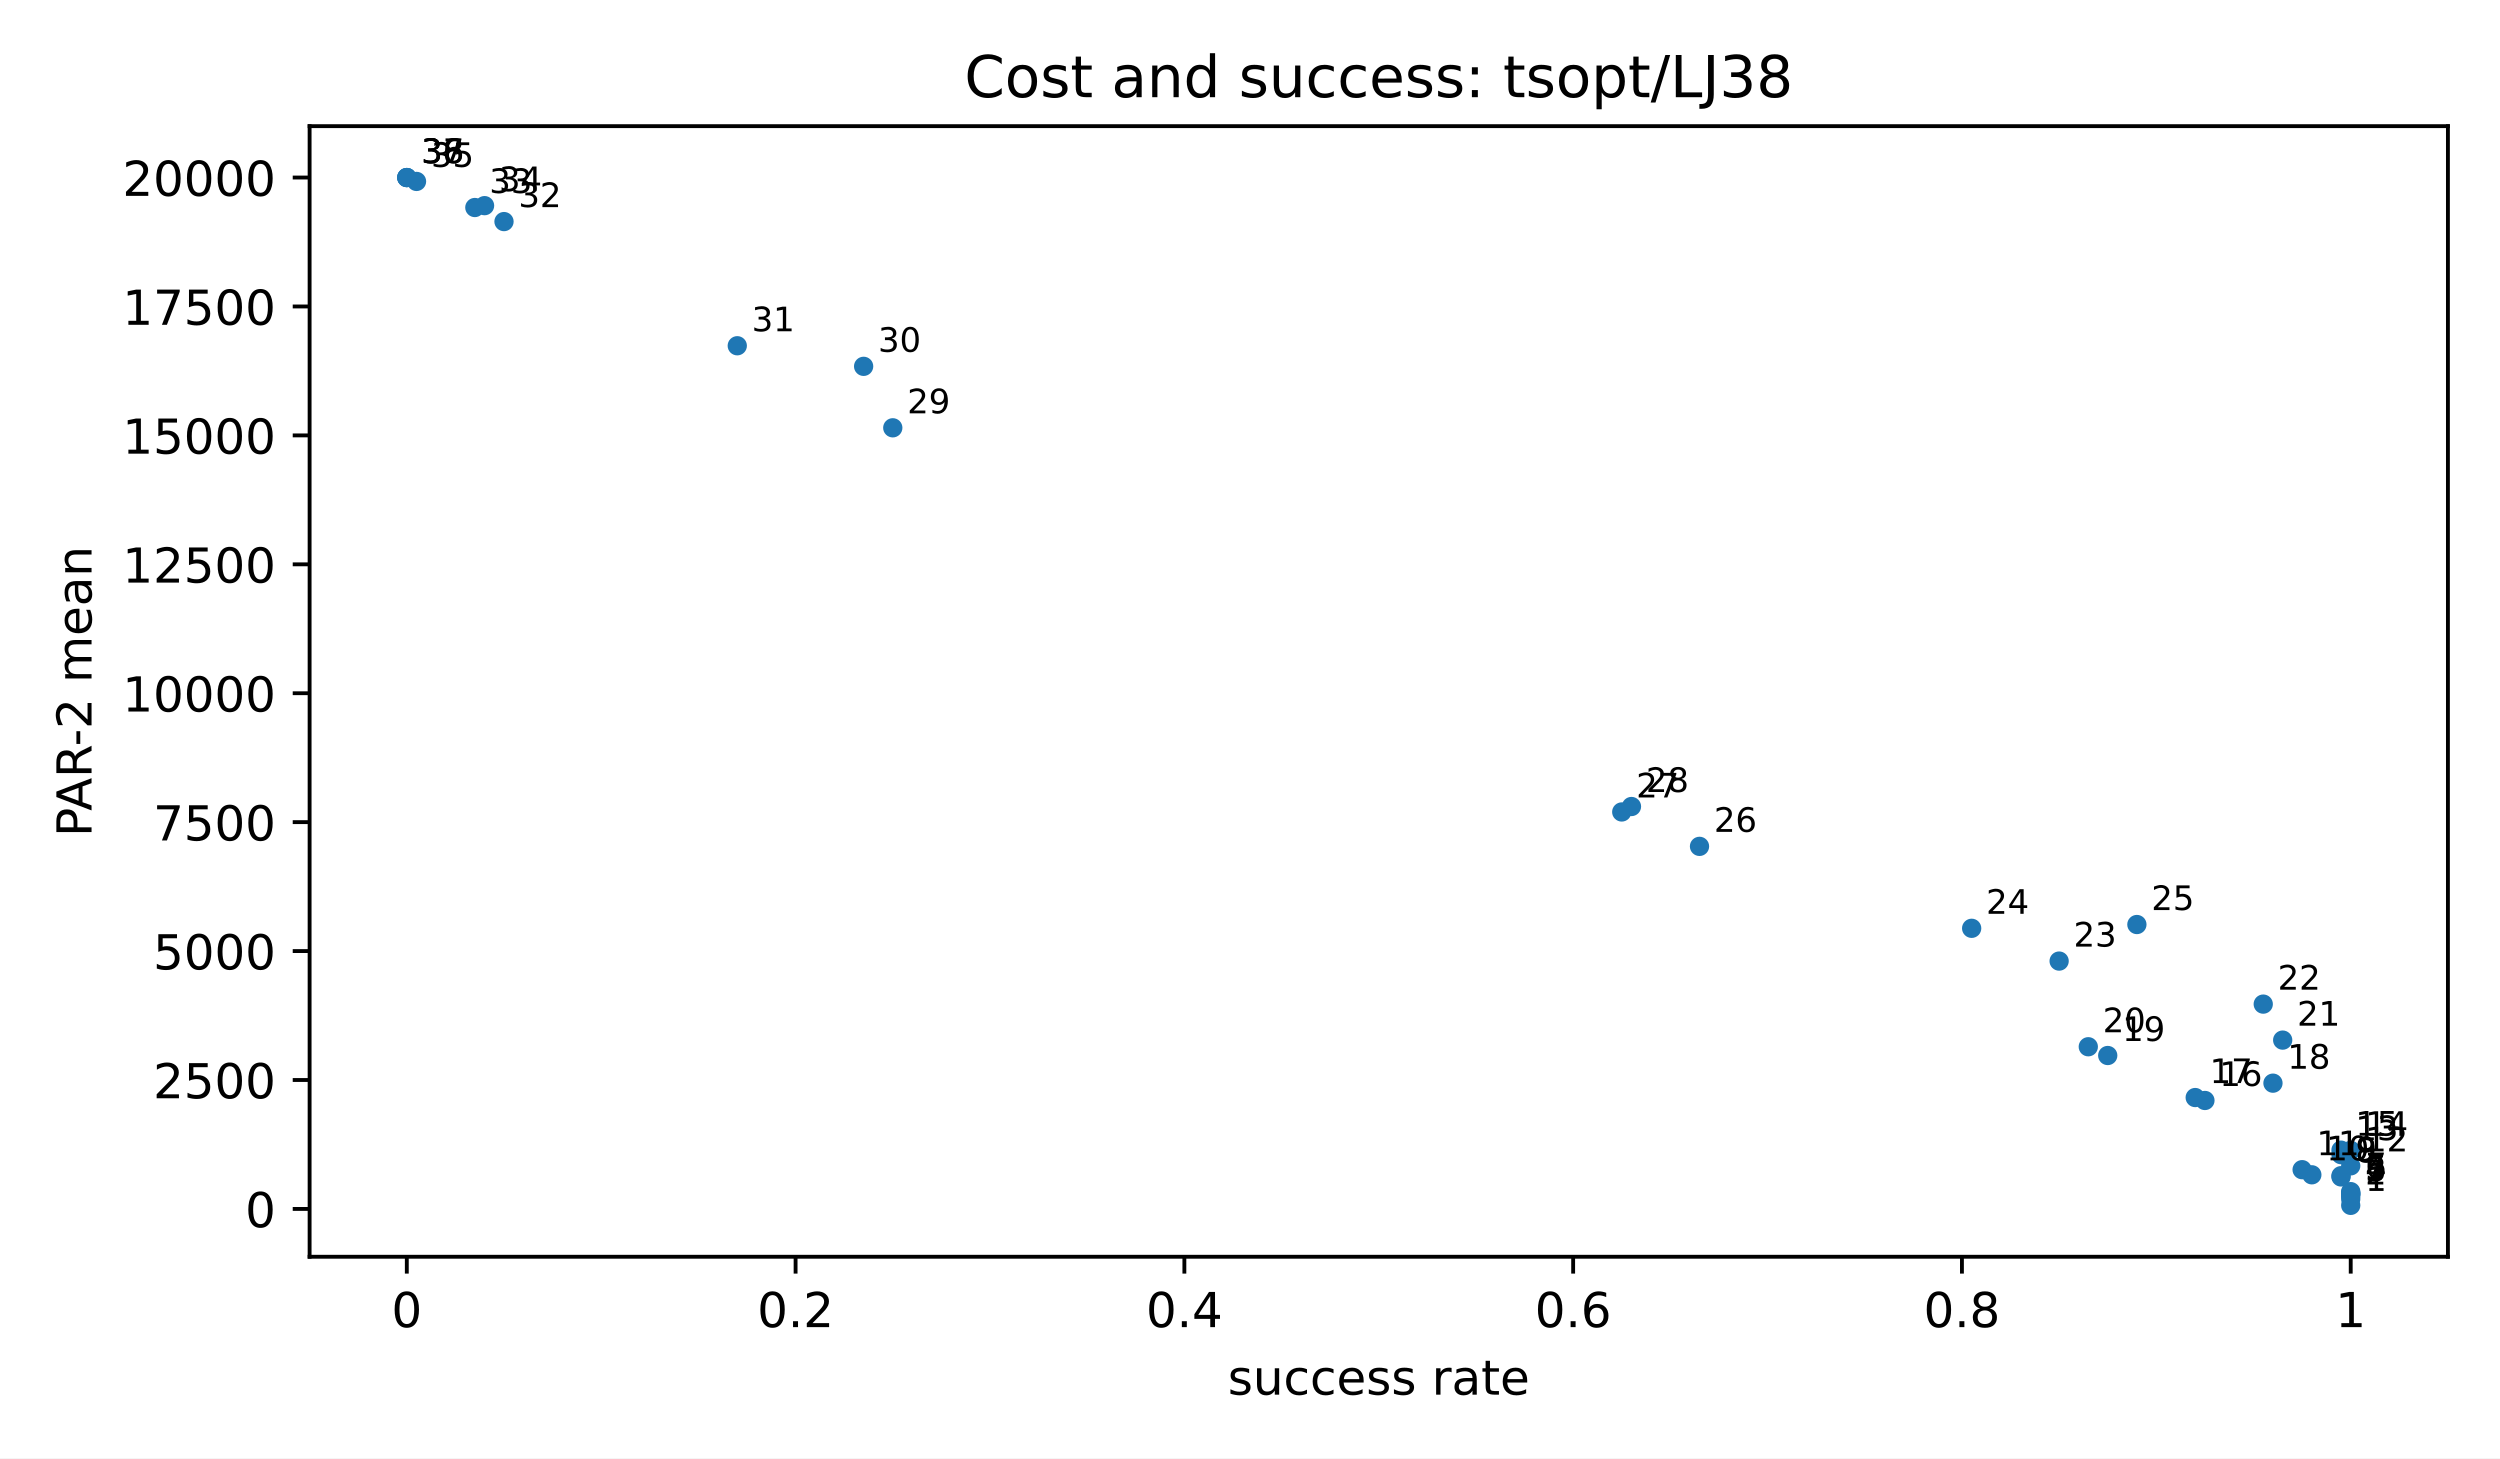
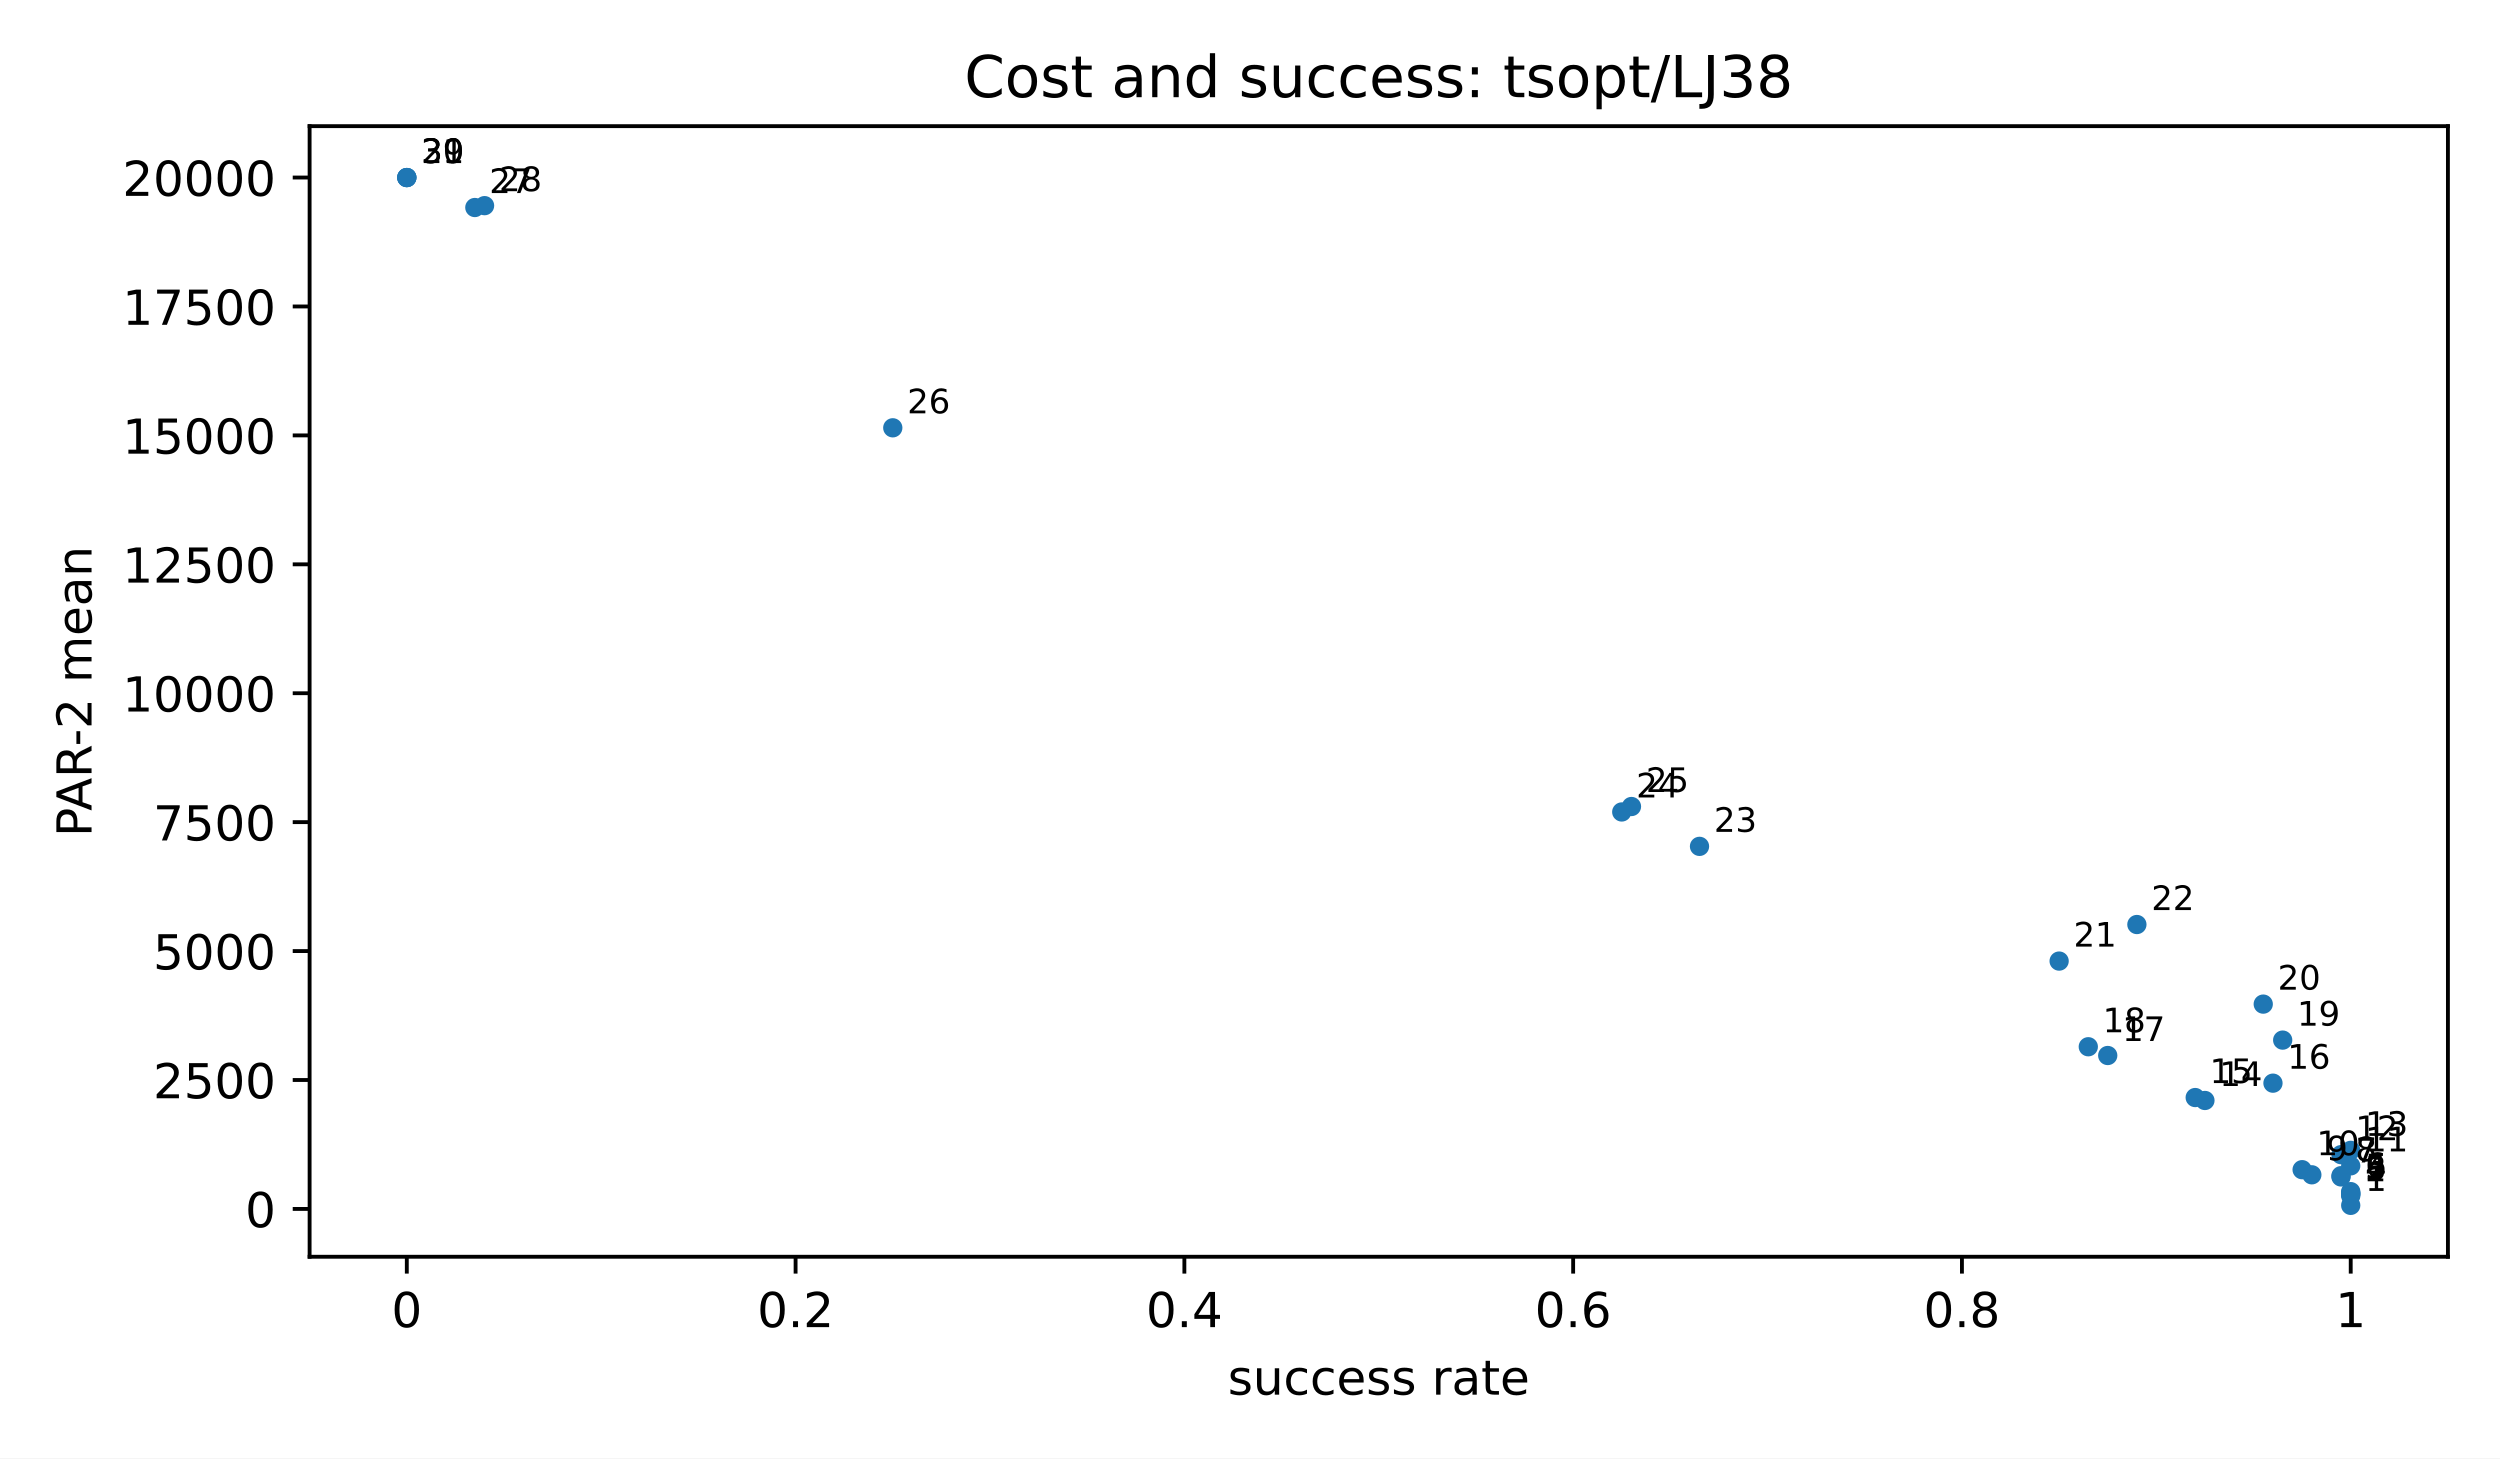
<svg xmlns="http://www.w3.org/2000/svg" xmlns:xlink="http://www.w3.org/1999/xlink" width="518.4pt" height="302.4pt" viewBox="0 0 518.4 302.4" version="1.1">
  <defs>
    <style type="text/css">*{stroke-linejoin: round; stroke-linecap: butt}</style>
  </defs>
  <g id="figure_1">
    <g id="patch_1">
      <path d="M 0 302.4  L 518.4 302.4  L 518.4 0  L 0 0  z " style="fill: #ffffff" />
    </g>
    <g id="axes_1">
      <g id="patch_2">
        <path d="M 64.2 260.6  L 507.6 260.6  L 507.6 26.16  L 64.2 26.16  z " style="fill: #ffffff" />
      </g>
      <g id="PathCollection_1">
        <defs>
          <path id="m2d8934182f" d="M 0 2  C 0.53 2 1.039 1.789 1.414 1.414  C 1.789 1.039 2 0.53 2 0  C 2 -0.53 1.789 -1.039 1.414 -1.414  C 1.039 -1.789 0.53 -2 0 -2  C -0.53 -2 -1.039 -1.789 -1.414 -1.414  C -1.789 -1.039 -2 -0.53 -2 0  C -2 0.53 -1.789 1.039 -1.414 1.414  C -1.039 1.789 -0.53 2 0 2  z " />
        </defs>
        <g clip-path="url(#p3300185fd4)">
          <use xlink:href="#m2d8934182f" x="487.445" y="249.944" style="fill: #1f77b4" />
-           <use xlink:href="#m2d8934182f" x="487.445" y="248.619" style="fill: #1f77b4" />
          <use xlink:href="#m2d8934182f" x="487.445" y="247.957" style="fill: #1f77b4" />
          <use xlink:href="#m2d8934182f" x="487.445" y="247.681" style="fill: #1f77b4" />
          <use xlink:href="#m2d8934182f" x="487.445" y="247.548" style="fill: #1f77b4" />
          <use xlink:href="#m2d8934182f" x="487.445" y="247.351" style="fill: #1f77b4" />
          <use xlink:href="#m2d8934182f" x="487.445" y="247.096" style="fill: #1f77b4" />
          <use xlink:href="#m2d8934182f" x="485.43" y="244.05" style="fill: #1f77b4" />
          <use xlink:href="#m2d8934182f" x="485.43" y="243.791" style="fill: #1f77b4" />
          <use xlink:href="#m2d8934182f" x="479.384" y="243.607" style="fill: #1f77b4" />
          <use xlink:href="#m2d8934182f" x="477.368" y="242.545" style="fill: #1f77b4" />
          <use xlink:href="#m2d8934182f" x="487.445" y="241.75" style="fill: #1f77b4" />
          <use xlink:href="#m2d8934182f" x="485.43" y="239.428" style="fill: #1f77b4" />
          <use xlink:href="#m2d8934182f" x="487.445" y="238.539" style="fill: #1f77b4" />
-           <use xlink:href="#m2d8934182f" x="485.43" y="238.495" style="fill: #1f77b4" />
          <use xlink:href="#m2d8934182f" x="457.214" y="228.194" style="fill: #1f77b4" />
          <use xlink:href="#m2d8934182f" x="455.198" y="227.587" style="fill: #1f77b4" />
          <use xlink:href="#m2d8934182f" x="471.322" y="224.606" style="fill: #1f77b4" />
          <use xlink:href="#m2d8934182f" x="437.059" y="218.87" style="fill: #1f77b4" />
          <use xlink:href="#m2d8934182f" x="433.028" y="217.054" style="fill: #1f77b4" />
          <use xlink:href="#m2d8934182f" x="473.337" y="215.676" style="fill: #1f77b4" />
          <use xlink:href="#m2d8934182f" x="469.306" y="208.213" style="fill: #1f77b4" />
          <use xlink:href="#m2d8934182f" x="426.982" y="199.29" style="fill: #1f77b4" />
-           <use xlink:href="#m2d8934182f" x="408.843" y="192.494" style="fill: #1f77b4" />
          <use xlink:href="#m2d8934182f" x="443.105" y="191.709" style="fill: #1f77b4" />
          <use xlink:href="#m2d8934182f" x="352.41" y="175.502" style="fill: #1f77b4" />
          <use xlink:href="#m2d8934182f" x="336.286" y="168.369" style="fill: #1f77b4" />
          <use xlink:href="#m2d8934182f" x="338.302" y="167.238" style="fill: #1f77b4" />
          <use xlink:href="#m2d8934182f" x="185.127" y="88.71" style="fill: #1f77b4" />
-           <use xlink:href="#m2d8934182f" x="179.081" y="75.964" style="fill: #1f77b4" />
-           <use xlink:href="#m2d8934182f" x="152.88" y="71.696" style="fill: #1f77b4" />
-           <use xlink:href="#m2d8934182f" x="104.509" y="45.947" style="fill: #1f77b4" />
          <use xlink:href="#m2d8934182f" x="98.463" y="43.031" style="fill: #1f77b4" />
          <use xlink:href="#m2d8934182f" x="100.478" y="42.644" style="fill: #1f77b4" />
-           <use xlink:href="#m2d8934182f" x="86.37" y="37.621" style="fill: #1f77b4" />
          <use xlink:href="#m2d8934182f" x="84.355" y="36.816" style="fill: #1f77b4" />
          <use xlink:href="#m2d8934182f" x="84.355" y="36.816" style="fill: #1f77b4" />
          <use xlink:href="#m2d8934182f" x="84.355" y="36.816" style="fill: #1f77b4" />
        </g>
      </g>
      <g id="matplotlib.axis_1">
        <g id="xtick_1">
          <g id="line2d_1">
            <defs>
              <path id="m8ea4d47d77" d="M 0 0  L 0 3.5  " style="stroke: #000000; stroke-width: 0.8" />
            </defs>
            <g>
              <use xlink:href="#m8ea4d47d77" x="84.355" y="260.6" style="stroke: #000000; stroke-width: 0.8" />
            </g>
          </g>
          <g id="text_1">
            <text style="font-size: 10px; font-family: 'DejaVu Sans', 'Bitstream Vera Sans', 'Computer Modern Sans Serif', 'Lucida Grande', 'Verdana', 'Geneva', 'Lucid', 'Arial', 'Helvetica', 'Avant Garde', sans-serif; text-anchor: middle" x="84.355" y="275.198" transform="rotate(-0 84.35455 275.1977)">0</text>
          </g>
        </g>
        <g id="xtick_2">
          <g id="line2d_2">
            <g>
              <use xlink:href="#m8ea4d47d77" x="164.973" y="260.6" style="stroke: #000000; stroke-width: 0.8" />
            </g>
          </g>
          <g id="text_2">
            <text style="font-size: 10px; font-family: 'DejaVu Sans', 'Bitstream Vera Sans', 'Computer Modern Sans Serif', 'Lucida Grande', 'Verdana', 'Geneva', 'Lucid', 'Arial', 'Helvetica', 'Avant Garde', sans-serif; text-anchor: middle" x="164.973" y="275.198" transform="rotate(-0 164.9727 275.1977)">0.2</text>
          </g>
        </g>
        <g id="xtick_3">
          <g id="line2d_3">
            <g>
              <use xlink:href="#m8ea4d47d77" x="245.591" y="260.6" style="stroke: #000000; stroke-width: 0.8" />
            </g>
          </g>
          <g id="text_3">
            <text style="font-size: 10px; font-family: 'DejaVu Sans', 'Bitstream Vera Sans', 'Computer Modern Sans Serif', 'Lucida Grande', 'Verdana', 'Geneva', 'Lucid', 'Arial', 'Helvetica', 'Avant Garde', sans-serif; text-anchor: middle" x="245.591" y="275.198" transform="rotate(-0 245.5909 275.1977)">0.4</text>
          </g>
        </g>
        <g id="xtick_4">
          <g id="line2d_4">
            <g>
              <use xlink:href="#m8ea4d47d77" x="326.209" y="260.6" style="stroke: #000000; stroke-width: 0.8" />
            </g>
          </g>
          <g id="text_4">
            <text style="font-size: 10px; font-family: 'DejaVu Sans', 'Bitstream Vera Sans', 'Computer Modern Sans Serif', 'Lucida Grande', 'Verdana', 'Geneva', 'Lucid', 'Arial', 'Helvetica', 'Avant Garde', sans-serif; text-anchor: middle" x="326.209" y="275.198" transform="rotate(-0 326.2091 275.1977)">0.6</text>
          </g>
        </g>
        <g id="xtick_5">
          <g id="line2d_5">
            <g>
              <use xlink:href="#m8ea4d47d77" x="406.827" y="260.6" style="stroke: #000000; stroke-width: 0.8" />
            </g>
          </g>
          <g id="text_5">
            <text style="font-size: 10px; font-family: 'DejaVu Sans', 'Bitstream Vera Sans', 'Computer Modern Sans Serif', 'Lucida Grande', 'Verdana', 'Geneva', 'Lucid', 'Arial', 'Helvetica', 'Avant Garde', sans-serif; text-anchor: middle" x="406.827" y="275.198" transform="rotate(-0 406.8273 275.1977)">0.8</text>
          </g>
        </g>
        <g id="xtick_6">
          <g id="line2d_6">
            <g>
              <use xlink:href="#m8ea4d47d77" x="487.445" y="260.6" style="stroke: #000000; stroke-width: 0.8" />
            </g>
          </g>
          <g id="text_6">
            <text style="font-size: 10px; font-family: 'DejaVu Sans', 'Bitstream Vera Sans', 'Computer Modern Sans Serif', 'Lucida Grande', 'Verdana', 'Geneva', 'Lucid', 'Arial', 'Helvetica', 'Avant Garde', sans-serif; text-anchor: middle" x="487.445" y="275.198" transform="rotate(-0 487.4455 275.1977)">1</text>
          </g>
        </g>
        <g id="text_7">
          <text style="font-size: 10px; font-family: 'DejaVu Sans', 'Bitstream Vera Sans', 'Computer Modern Sans Serif', 'Lucida Grande', 'Verdana', 'Geneva', 'Lucid', 'Arial', 'Helvetica', 'Avant Garde', sans-serif; text-anchor: middle" x="285.9" y="289.198" transform="rotate(-0 285.9 289.1977)">success rate</text>
        </g>
      </g>
      <g id="matplotlib.axis_2">
        <g id="ytick_1">
          <g id="line2d_7">
            <defs>
              <path id="md659df78fa" d="M 0 0  L -3.5 0  " style="stroke: #000000; stroke-width: 0.8" />
            </defs>
            <g>
              <use xlink:href="#md659df78fa" x="64.2" y="250.679" style="stroke: #000000; stroke-width: 0.8" />
            </g>
          </g>
          <g id="text_8">
            <text style="font-size: 10px; font-family: 'DejaVu Sans', 'Bitstream Vera Sans', 'Computer Modern Sans Serif', 'Lucida Grande', 'Verdana', 'Geneva', 'Lucid', 'Arial', 'Helvetica', 'Avant Garde', sans-serif; text-anchor: end" x="57.2" y="254.478" transform="rotate(-0 57.2 254.4775)">0</text>
          </g>
        </g>
        <g id="ytick_2">
          <g id="line2d_8">
            <g>
              <use xlink:href="#md659df78fa" x="64.2" y="223.946" style="stroke: #000000; stroke-width: 0.8" />
            </g>
          </g>
          <g id="text_9">
            <text style="font-size: 10px; font-family: 'DejaVu Sans', 'Bitstream Vera Sans', 'Computer Modern Sans Serif', 'Lucida Grande', 'Verdana', 'Geneva', 'Lucid', 'Arial', 'Helvetica', 'Avant Garde', sans-serif; text-anchor: end" x="57.2" y="227.745" transform="rotate(-0 57.2 227.7447)">2500</text>
          </g>
        </g>
        <g id="ytick_3">
          <g id="line2d_9">
            <g>
              <use xlink:href="#md659df78fa" x="64.2" y="197.213" style="stroke: #000000; stroke-width: 0.8" />
            </g>
          </g>
          <g id="text_10">
            <text style="font-size: 10px; font-family: 'DejaVu Sans', 'Bitstream Vera Sans', 'Computer Modern Sans Serif', 'Lucida Grande', 'Verdana', 'Geneva', 'Lucid', 'Arial', 'Helvetica', 'Avant Garde', sans-serif; text-anchor: end" x="57.2" y="201.012" transform="rotate(-0 57.2 201.0119)">5000</text>
          </g>
        </g>
        <g id="ytick_4">
          <g id="line2d_10">
            <g>
              <use xlink:href="#md659df78fa" x="64.2" y="170.48" style="stroke: #000000; stroke-width: 0.8" />
            </g>
          </g>
          <g id="text_11">
            <text style="font-size: 10px; font-family: 'DejaVu Sans', 'Bitstream Vera Sans', 'Computer Modern Sans Serif', 'Lucida Grande', 'Verdana', 'Geneva', 'Lucid', 'Arial', 'Helvetica', 'Avant Garde', sans-serif; text-anchor: end" x="57.2" y="174.279" transform="rotate(-0 57.2 174.2791)">7500</text>
          </g>
        </g>
        <g id="ytick_5">
          <g id="line2d_11">
            <g>
              <use xlink:href="#md659df78fa" x="64.2" y="143.748" style="stroke: #000000; stroke-width: 0.8" />
            </g>
          </g>
          <g id="text_12">
            <text style="font-size: 10px; font-family: 'DejaVu Sans', 'Bitstream Vera Sans', 'Computer Modern Sans Serif', 'Lucida Grande', 'Verdana', 'Geneva', 'Lucid', 'Arial', 'Helvetica', 'Avant Garde', sans-serif; text-anchor: end" x="57.2" y="147.546" transform="rotate(-0 57.2 147.5464)">10000</text>
          </g>
        </g>
        <g id="ytick_6">
          <g id="line2d_12">
            <g>
              <use xlink:href="#md659df78fa" x="64.2" y="117.015" style="stroke: #000000; stroke-width: 0.8" />
            </g>
          </g>
          <g id="text_13">
            <text style="font-size: 10px; font-family: 'DejaVu Sans', 'Bitstream Vera Sans', 'Computer Modern Sans Serif', 'Lucida Grande', 'Verdana', 'Geneva', 'Lucid', 'Arial', 'Helvetica', 'Avant Garde', sans-serif; text-anchor: end" x="57.2" y="120.814" transform="rotate(-0 57.2 120.8136)">12500</text>
          </g>
        </g>
        <g id="ytick_7">
          <g id="line2d_13">
            <g>
              <use xlink:href="#md659df78fa" x="64.2" y="90.282" style="stroke: #000000; stroke-width: 0.8" />
            </g>
          </g>
          <g id="text_14">
            <text style="font-size: 10px; font-family: 'DejaVu Sans', 'Bitstream Vera Sans', 'Computer Modern Sans Serif', 'Lucida Grande', 'Verdana', 'Geneva', 'Lucid', 'Arial', 'Helvetica', 'Avant Garde', sans-serif; text-anchor: end" x="57.2" y="94.081" transform="rotate(-0 57.2 94.08077)">15000</text>
          </g>
        </g>
        <g id="ytick_8">
          <g id="line2d_14">
            <g>
              <use xlink:href="#md659df78fa" x="64.2" y="63.549" style="stroke: #000000; stroke-width: 0.8" />
            </g>
          </g>
          <g id="text_15">
            <text style="font-size: 10px; font-family: 'DejaVu Sans', 'Bitstream Vera Sans', 'Computer Modern Sans Serif', 'Lucida Grande', 'Verdana', 'Geneva', 'Lucid', 'Arial', 'Helvetica', 'Avant Garde', sans-serif; text-anchor: end" x="57.2" y="67.348" transform="rotate(-0 57.2 67.34798)">17500</text>
          </g>
        </g>
        <g id="ytick_9">
          <g id="line2d_15">
            <g>
              <use xlink:href="#md659df78fa" x="64.2" y="36.816" style="stroke: #000000; stroke-width: 0.8" />
            </g>
          </g>
          <g id="text_16">
            <text style="font-size: 10px; font-family: 'DejaVu Sans', 'Bitstream Vera Sans', 'Computer Modern Sans Serif', 'Lucida Grande', 'Verdana', 'Geneva', 'Lucid', 'Arial', 'Helvetica', 'Avant Garde', sans-serif; text-anchor: end" x="57.2" y="40.615" transform="rotate(-0 57.2 40.61519)">20000</text>
          </g>
        </g>
        <g id="text_17">
          <text style="font-size: 10px; font-family: 'DejaVu Sans', 'Bitstream Vera Sans', 'Computer Modern Sans Serif', 'Lucida Grande', 'Verdana', 'Geneva', 'Lucid', 'Arial', 'Helvetica', 'Avant Garde', sans-serif; text-anchor: middle" x="18.985" y="143.38" transform="rotate(-90 18.98516 143.38)">PAR-2 mean</text>
        </g>
      </g>
      <g id="patch_3">
        <path d="M 64.2 260.6  L 64.2 26.16  " style="fill: none; stroke: #000000; stroke-width: 0.8; stroke-linejoin: miter; stroke-linecap: square" />
      </g>
      <g id="patch_4">
        <path d="M 507.6 260.6  L 507.6 26.16  " style="fill: none; stroke: #000000; stroke-width: 0.8; stroke-linejoin: miter; stroke-linecap: square" />
      </g>
      <g id="patch_5">
        <path d="M 64.2 260.6  L 507.6 260.6  " style="fill: none; stroke: #000000; stroke-width: 0.8; stroke-linejoin: miter; stroke-linecap: square" />
      </g>
      <g id="patch_6">
        <path d="M 64.2 26.16  L 507.6 26.16  " style="fill: none; stroke: #000000; stroke-width: 0.8; stroke-linejoin: miter; stroke-linecap: square" />
      </g>
      <g id="text_18">
        <text style="font-size: 7px; font-family: 'DejaVu Sans', 'Bitstream Vera Sans', 'Computer Modern Sans Serif', 'Lucida Grande', 'Verdana', 'Geneva', 'Lucid', 'Arial', 'Helvetica', 'Avant Garde', sans-serif; text-anchor: start" x="490.445" y="246.944" transform="rotate(-0 490.4455 246.9436)">1</text>
      </g>
      <g id="text_19">
-         <text style="font-size: 7px; font-family: 'DejaVu Sans', 'Bitstream Vera Sans', 'Computer Modern Sans Serif', 'Lucida Grande', 'Verdana', 'Geneva', 'Lucid', 'Arial', 'Helvetica', 'Avant Garde', sans-serif; text-anchor: start" x="490.445" y="245.619" transform="rotate(-0 490.4455 245.6192)">2</text>
+         <text style="font-size: 7px; font-family: 'DejaVu Sans', 'Bitstream Vera Sans', 'Computer Modern Sans Serif', 'Lucida Grande', 'Verdana', 'Geneva', 'Lucid', 'Arial', 'Helvetica', 'Avant Garde', sans-serif; text-anchor: start" x="490.445" y="244.957" transform="rotate(-0 490.4455 244.9575)">2</text>
      </g>
      <g id="text_20">
-         <text style="font-size: 7px; font-family: 'DejaVu Sans', 'Bitstream Vera Sans', 'Computer Modern Sans Serif', 'Lucida Grande', 'Verdana', 'Geneva', 'Lucid', 'Arial', 'Helvetica', 'Avant Garde', sans-serif; text-anchor: start" x="490.445" y="244.957" transform="rotate(-0 490.4455 244.9575)">3</text>
+         <text style="font-size: 7px; font-family: 'DejaVu Sans', 'Bitstream Vera Sans', 'Computer Modern Sans Serif', 'Lucida Grande', 'Verdana', 'Geneva', 'Lucid', 'Arial', 'Helvetica', 'Avant Garde', sans-serif; text-anchor: start" x="490.445" y="244.681" transform="rotate(-0 490.4455 244.6811)">3</text>
      </g>
      <g id="text_21">
-         <text style="font-size: 7px; font-family: 'DejaVu Sans', 'Bitstream Vera Sans', 'Computer Modern Sans Serif', 'Lucida Grande', 'Verdana', 'Geneva', 'Lucid', 'Arial', 'Helvetica', 'Avant Garde', sans-serif; text-anchor: start" x="490.445" y="244.681" transform="rotate(-0 490.4455 244.6811)">4</text>
+         <text style="font-size: 7px; font-family: 'DejaVu Sans', 'Bitstream Vera Sans', 'Computer Modern Sans Serif', 'Lucida Grande', 'Verdana', 'Geneva', 'Lucid', 'Arial', 'Helvetica', 'Avant Garde', sans-serif; text-anchor: start" x="490.445" y="244.548" transform="rotate(-0 490.4455 244.548)">4</text>
      </g>
      <g id="text_22">
-         <text style="font-size: 7px; font-family: 'DejaVu Sans', 'Bitstream Vera Sans', 'Computer Modern Sans Serif', 'Lucida Grande', 'Verdana', 'Geneva', 'Lucid', 'Arial', 'Helvetica', 'Avant Garde', sans-serif; text-anchor: start" x="490.445" y="244.548" transform="rotate(-0 490.4455 244.548)">5</text>
+         <text style="font-size: 7px; font-family: 'DejaVu Sans', 'Bitstream Vera Sans', 'Computer Modern Sans Serif', 'Lucida Grande', 'Verdana', 'Geneva', 'Lucid', 'Arial', 'Helvetica', 'Avant Garde', sans-serif; text-anchor: start" x="490.445" y="244.351" transform="rotate(-0 490.4455 244.3511)">5</text>
      </g>
      <g id="text_23">
-         <text style="font-size: 7px; font-family: 'DejaVu Sans', 'Bitstream Vera Sans', 'Computer Modern Sans Serif', 'Lucida Grande', 'Verdana', 'Geneva', 'Lucid', 'Arial', 'Helvetica', 'Avant Garde', sans-serif; text-anchor: start" x="490.445" y="244.351" transform="rotate(-0 490.4455 244.3511)">6</text>
+         <text style="font-size: 7px; font-family: 'DejaVu Sans', 'Bitstream Vera Sans', 'Computer Modern Sans Serif', 'Lucida Grande', 'Verdana', 'Geneva', 'Lucid', 'Arial', 'Helvetica', 'Avant Garde', sans-serif; text-anchor: start" x="490.445" y="244.096" transform="rotate(-0 490.4455 244.0958)">6</text>
      </g>
      <g id="text_24">
-         <text style="font-size: 7px; font-family: 'DejaVu Sans', 'Bitstream Vera Sans', 'Computer Modern Sans Serif', 'Lucida Grande', 'Verdana', 'Geneva', 'Lucid', 'Arial', 'Helvetica', 'Avant Garde', sans-serif; text-anchor: start" x="490.445" y="244.096" transform="rotate(-0 490.4455 244.0958)">7</text>
+         <text style="font-size: 7px; font-family: 'DejaVu Sans', 'Bitstream Vera Sans', 'Computer Modern Sans Serif', 'Lucida Grande', 'Verdana', 'Geneva', 'Lucid', 'Arial', 'Helvetica', 'Avant Garde', sans-serif; text-anchor: start" x="488.43" y="241.05" transform="rotate(-0 488.43 241.0501)">7</text>
      </g>
      <g id="text_25">
-         <text style="font-size: 7px; font-family: 'DejaVu Sans', 'Bitstream Vera Sans', 'Computer Modern Sans Serif', 'Lucida Grande', 'Verdana', 'Geneva', 'Lucid', 'Arial', 'Helvetica', 'Avant Garde', sans-serif; text-anchor: start" x="488.43" y="241.05" transform="rotate(-0 488.43 241.0501)">8</text>
+         <text style="font-size: 7px; font-family: 'DejaVu Sans', 'Bitstream Vera Sans', 'Computer Modern Sans Serif', 'Lucida Grande', 'Verdana', 'Geneva', 'Lucid', 'Arial', 'Helvetica', 'Avant Garde', sans-serif; text-anchor: start" x="488.43" y="240.791" transform="rotate(-0 488.43 240.7909)">8</text>
      </g>
      <g id="text_26">
-         <text style="font-size: 7px; font-family: 'DejaVu Sans', 'Bitstream Vera Sans', 'Computer Modern Sans Serif', 'Lucida Grande', 'Verdana', 'Geneva', 'Lucid', 'Arial', 'Helvetica', 'Avant Garde', sans-serif; text-anchor: start" x="488.43" y="240.791" transform="rotate(-0 488.43 240.7909)">9</text>
+         <text style="font-size: 7px; font-family: 'DejaVu Sans', 'Bitstream Vera Sans', 'Computer Modern Sans Serif', 'Lucida Grande', 'Verdana', 'Geneva', 'Lucid', 'Arial', 'Helvetica', 'Avant Garde', sans-serif; text-anchor: start" x="482.384" y="240.607" transform="rotate(-0 482.3836 240.6074)">9</text>
      </g>
      <g id="text_27">
-         <text style="font-size: 7px; font-family: 'DejaVu Sans', 'Bitstream Vera Sans', 'Computer Modern Sans Serif', 'Lucida Grande', 'Verdana', 'Geneva', 'Lucid', 'Arial', 'Helvetica', 'Avant Garde', sans-serif; text-anchor: start" x="482.384" y="240.607" transform="rotate(-0 482.3836 240.6074)">10</text>
+         <text style="font-size: 7px; font-family: 'DejaVu Sans', 'Bitstream Vera Sans', 'Computer Modern Sans Serif', 'Lucida Grande', 'Verdana', 'Geneva', 'Lucid', 'Arial', 'Helvetica', 'Avant Garde', sans-serif; text-anchor: start" x="480.368" y="239.545" transform="rotate(-0 480.3682 239.5447)">10</text>
      </g>
      <g id="text_28">
-         <text style="font-size: 7px; font-family: 'DejaVu Sans', 'Bitstream Vera Sans', 'Computer Modern Sans Serif', 'Lucida Grande', 'Verdana', 'Geneva', 'Lucid', 'Arial', 'Helvetica', 'Avant Garde', sans-serif; text-anchor: start" x="480.368" y="239.545" transform="rotate(-0 480.3682 239.5447)">11</text>
+         <text style="font-size: 7px; font-family: 'DejaVu Sans', 'Bitstream Vera Sans', 'Computer Modern Sans Serif', 'Lucida Grande', 'Verdana', 'Geneva', 'Lucid', 'Arial', 'Helvetica', 'Avant Garde', sans-serif; text-anchor: start" x="490.445" y="238.75" transform="rotate(-0 490.4455 238.7498)">11</text>
      </g>
      <g id="text_29">
-         <text style="font-size: 7px; font-family: 'DejaVu Sans', 'Bitstream Vera Sans', 'Computer Modern Sans Serif', 'Lucida Grande', 'Verdana', 'Geneva', 'Lucid', 'Arial', 'Helvetica', 'Avant Garde', sans-serif; text-anchor: start" x="490.445" y="238.75" transform="rotate(-0 490.4455 238.7498)">12</text>
+         <text style="font-size: 7px; font-family: 'DejaVu Sans', 'Bitstream Vera Sans', 'Computer Modern Sans Serif', 'Lucida Grande', 'Verdana', 'Geneva', 'Lucid', 'Arial', 'Helvetica', 'Avant Garde', sans-serif; text-anchor: start" x="488.43" y="236.428" transform="rotate(-0 488.43 236.4281)">12</text>
      </g>
      <g id="text_30">
-         <text style="font-size: 7px; font-family: 'DejaVu Sans', 'Bitstream Vera Sans', 'Computer Modern Sans Serif', 'Lucida Grande', 'Verdana', 'Geneva', 'Lucid', 'Arial', 'Helvetica', 'Avant Garde', sans-serif; text-anchor: start" x="488.43" y="236.428" transform="rotate(-0 488.43 236.4281)">13</text>
+         <text style="font-size: 7px; font-family: 'DejaVu Sans', 'Bitstream Vera Sans', 'Computer Modern Sans Serif', 'Lucida Grande', 'Verdana', 'Geneva', 'Lucid', 'Arial', 'Helvetica', 'Avant Garde', sans-serif; text-anchor: start" x="490.445" y="235.539" transform="rotate(-0 490.4455 235.5388)">13</text>
      </g>
      <g id="text_31">
-         <text style="font-size: 7px; font-family: 'DejaVu Sans', 'Bitstream Vera Sans', 'Computer Modern Sans Serif', 'Lucida Grande', 'Verdana', 'Geneva', 'Lucid', 'Arial', 'Helvetica', 'Avant Garde', sans-serif; text-anchor: start" x="490.445" y="235.539" transform="rotate(-0 490.4455 235.5388)">14</text>
+         <text style="font-size: 7px; font-family: 'DejaVu Sans', 'Bitstream Vera Sans', 'Computer Modern Sans Serif', 'Lucida Grande', 'Verdana', 'Geneva', 'Lucid', 'Arial', 'Helvetica', 'Avant Garde', sans-serif; text-anchor: start" x="460.214" y="225.194" transform="rotate(-0 460.2136 225.1941)">14</text>
      </g>
      <g id="text_32">
-         <text style="font-size: 7px; font-family: 'DejaVu Sans', 'Bitstream Vera Sans', 'Computer Modern Sans Serif', 'Lucida Grande', 'Verdana', 'Geneva', 'Lucid', 'Arial', 'Helvetica', 'Avant Garde', sans-serif; text-anchor: start" x="488.43" y="235.495" transform="rotate(-0 488.43 235.4948)">15</text>
+         <text style="font-size: 7px; font-family: 'DejaVu Sans', 'Bitstream Vera Sans', 'Computer Modern Sans Serif', 'Lucida Grande', 'Verdana', 'Geneva', 'Lucid', 'Arial', 'Helvetica', 'Avant Garde', sans-serif; text-anchor: start" x="458.198" y="224.587" transform="rotate(-0 458.1982 224.5866)">15</text>
      </g>
      <g id="text_33">
-         <text style="font-size: 7px; font-family: 'DejaVu Sans', 'Bitstream Vera Sans', 'Computer Modern Sans Serif', 'Lucida Grande', 'Verdana', 'Geneva', 'Lucid', 'Arial', 'Helvetica', 'Avant Garde', sans-serif; text-anchor: start" x="460.214" y="225.194" transform="rotate(-0 460.2136 225.1941)">16</text>
+         <text style="font-size: 7px; font-family: 'DejaVu Sans', 'Bitstream Vera Sans', 'Computer Modern Sans Serif', 'Lucida Grande', 'Verdana', 'Geneva', 'Lucid', 'Arial', 'Helvetica', 'Avant Garde', sans-serif; text-anchor: start" x="474.322" y="221.606" transform="rotate(-0 474.3218 221.6057)">16</text>
      </g>
      <g id="text_34">
-         <text style="font-size: 7px; font-family: 'DejaVu Sans', 'Bitstream Vera Sans', 'Computer Modern Sans Serif', 'Lucida Grande', 'Verdana', 'Geneva', 'Lucid', 'Arial', 'Helvetica', 'Avant Garde', sans-serif; text-anchor: start" x="458.198" y="224.587" transform="rotate(-0 458.1982 224.5866)">17</text>
+         <text style="font-size: 7px; font-family: 'DejaVu Sans', 'Bitstream Vera Sans', 'Computer Modern Sans Serif', 'Lucida Grande', 'Verdana', 'Geneva', 'Lucid', 'Arial', 'Helvetica', 'Avant Garde', sans-serif; text-anchor: start" x="440.059" y="215.87" transform="rotate(-0 440.0591 215.87)">17</text>
      </g>
      <g id="text_35">
-         <text style="font-size: 7px; font-family: 'DejaVu Sans', 'Bitstream Vera Sans', 'Computer Modern Sans Serif', 'Lucida Grande', 'Verdana', 'Geneva', 'Lucid', 'Arial', 'Helvetica', 'Avant Garde', sans-serif; text-anchor: start" x="474.322" y="221.606" transform="rotate(-0 474.3218 221.6057)">18</text>
+         <text style="font-size: 7px; font-family: 'DejaVu Sans', 'Bitstream Vera Sans', 'Computer Modern Sans Serif', 'Lucida Grande', 'Verdana', 'Geneva', 'Lucid', 'Arial', 'Helvetica', 'Avant Garde', sans-serif; text-anchor: start" x="436.028" y="214.054" transform="rotate(-0 436.0282 214.0536)">18</text>
      </g>
      <g id="text_36">
-         <text style="font-size: 7px; font-family: 'DejaVu Sans', 'Bitstream Vera Sans', 'Computer Modern Sans Serif', 'Lucida Grande', 'Verdana', 'Geneva', 'Lucid', 'Arial', 'Helvetica', 'Avant Garde', sans-serif; text-anchor: start" x="440.059" y="215.87" transform="rotate(-0 440.0591 215.87)">19</text>
+         <text style="font-size: 7px; font-family: 'DejaVu Sans', 'Bitstream Vera Sans', 'Computer Modern Sans Serif', 'Lucida Grande', 'Verdana', 'Geneva', 'Lucid', 'Arial', 'Helvetica', 'Avant Garde', sans-serif; text-anchor: start" x="476.337" y="212.676" transform="rotate(-0 476.3373 212.6761)">19</text>
      </g>
      <g id="text_37">
-         <text style="font-size: 7px; font-family: 'DejaVu Sans', 'Bitstream Vera Sans', 'Computer Modern Sans Serif', 'Lucida Grande', 'Verdana', 'Geneva', 'Lucid', 'Arial', 'Helvetica', 'Avant Garde', sans-serif; text-anchor: start" x="436.028" y="214.054" transform="rotate(-0 436.0282 214.0536)">20</text>
+         <text style="font-size: 7px; font-family: 'DejaVu Sans', 'Bitstream Vera Sans', 'Computer Modern Sans Serif', 'Lucida Grande', 'Verdana', 'Geneva', 'Lucid', 'Arial', 'Helvetica', 'Avant Garde', sans-serif; text-anchor: start" x="472.306" y="205.213" transform="rotate(-0 472.3064 205.2128)">20</text>
      </g>
      <g id="text_38">
-         <text style="font-size: 7px; font-family: 'DejaVu Sans', 'Bitstream Vera Sans', 'Computer Modern Sans Serif', 'Lucida Grande', 'Verdana', 'Geneva', 'Lucid', 'Arial', 'Helvetica', 'Avant Garde', sans-serif; text-anchor: start" x="476.337" y="212.676" transform="rotate(-0 476.3373 212.6761)">21</text>
+         <text style="font-size: 7px; font-family: 'DejaVu Sans', 'Bitstream Vera Sans', 'Computer Modern Sans Serif', 'Lucida Grande', 'Verdana', 'Geneva', 'Lucid', 'Arial', 'Helvetica', 'Avant Garde', sans-serif; text-anchor: start" x="429.982" y="196.29" transform="rotate(-0 429.9818 196.2896)">21</text>
      </g>
      <g id="text_39">
-         <text style="font-size: 7px; font-family: 'DejaVu Sans', 'Bitstream Vera Sans', 'Computer Modern Sans Serif', 'Lucida Grande', 'Verdana', 'Geneva', 'Lucid', 'Arial', 'Helvetica', 'Avant Garde', sans-serif; text-anchor: start" x="472.306" y="205.213" transform="rotate(-0 472.3064 205.2128)">22</text>
+         <text style="font-size: 7px; font-family: 'DejaVu Sans', 'Bitstream Vera Sans', 'Computer Modern Sans Serif', 'Lucida Grande', 'Verdana', 'Geneva', 'Lucid', 'Arial', 'Helvetica', 'Avant Garde', sans-serif; text-anchor: start" x="446.105" y="188.709" transform="rotate(-0 446.1055 188.7087)">22</text>
      </g>
      <g id="text_40">
-         <text style="font-size: 7px; font-family: 'DejaVu Sans', 'Bitstream Vera Sans', 'Computer Modern Sans Serif', 'Lucida Grande', 'Verdana', 'Geneva', 'Lucid', 'Arial', 'Helvetica', 'Avant Garde', sans-serif; text-anchor: start" x="429.982" y="196.29" transform="rotate(-0 429.9818 196.2896)">23</text>
+         <text style="font-size: 7px; font-family: 'DejaVu Sans', 'Bitstream Vera Sans', 'Computer Modern Sans Serif', 'Lucida Grande', 'Verdana', 'Geneva', 'Lucid', 'Arial', 'Helvetica', 'Avant Garde', sans-serif; text-anchor: start" x="355.41" y="172.502" transform="rotate(-0 355.41 172.5022)">23</text>
      </g>
      <g id="text_41">
-         <text style="font-size: 7px; font-family: 'DejaVu Sans', 'Bitstream Vera Sans', 'Computer Modern Sans Serif', 'Lucida Grande', 'Verdana', 'Geneva', 'Lucid', 'Arial', 'Helvetica', 'Avant Garde', sans-serif; text-anchor: start" x="411.843" y="189.494" transform="rotate(-0 411.8427 189.4941)">24</text>
+         <text style="font-size: 7px; font-family: 'DejaVu Sans', 'Bitstream Vera Sans', 'Computer Modern Sans Serif', 'Lucida Grande', 'Verdana', 'Geneva', 'Lucid', 'Arial', 'Helvetica', 'Avant Garde', sans-serif; text-anchor: start" x="339.286" y="165.369" transform="rotate(-0 339.2864 165.3693)">24</text>
      </g>
      <g id="text_42">
-         <text style="font-size: 7px; font-family: 'DejaVu Sans', 'Bitstream Vera Sans', 'Computer Modern Sans Serif', 'Lucida Grande', 'Verdana', 'Geneva', 'Lucid', 'Arial', 'Helvetica', 'Avant Garde', sans-serif; text-anchor: start" x="446.105" y="188.709" transform="rotate(-0 446.1055 188.7087)">25</text>
+         <text style="font-size: 7px; font-family: 'DejaVu Sans', 'Bitstream Vera Sans', 'Computer Modern Sans Serif', 'Lucida Grande', 'Verdana', 'Geneva', 'Lucid', 'Arial', 'Helvetica', 'Avant Garde', sans-serif; text-anchor: start" x="341.302" y="164.238" transform="rotate(-0 341.3018 164.2383)">25</text>
      </g>
      <g id="text_43">
-         <text style="font-size: 7px; font-family: 'DejaVu Sans', 'Bitstream Vera Sans', 'Computer Modern Sans Serif', 'Lucida Grande', 'Verdana', 'Geneva', 'Lucid', 'Arial', 'Helvetica', 'Avant Garde', sans-serif; text-anchor: start" x="355.41" y="172.502" transform="rotate(-0 355.41 172.5022)">26</text>
+         <text style="font-size: 7px; font-family: 'DejaVu Sans', 'Bitstream Vera Sans', 'Computer Modern Sans Serif', 'Lucida Grande', 'Verdana', 'Geneva', 'Lucid', 'Arial', 'Helvetica', 'Avant Garde', sans-serif; text-anchor: start" x="188.127" y="85.71" transform="rotate(-0 188.1273 85.71011)">26</text>
      </g>
      <g id="text_44">
-         <text style="font-size: 7px; font-family: 'DejaVu Sans', 'Bitstream Vera Sans', 'Computer Modern Sans Serif', 'Lucida Grande', 'Verdana', 'Geneva', 'Lucid', 'Arial', 'Helvetica', 'Avant Garde', sans-serif; text-anchor: start" x="339.286" y="165.369" transform="rotate(-0 339.2864 165.3693)">27</text>
+         <text style="font-size: 7px; font-family: 'DejaVu Sans', 'Bitstream Vera Sans', 'Computer Modern Sans Serif', 'Lucida Grande', 'Verdana', 'Geneva', 'Lucid', 'Arial', 'Helvetica', 'Avant Garde', sans-serif; text-anchor: start" x="101.463" y="40.031" transform="rotate(-0 101.4627 40.03099)">27</text>
      </g>
      <g id="text_45">
-         <text style="font-size: 7px; font-family: 'DejaVu Sans', 'Bitstream Vera Sans', 'Computer Modern Sans Serif', 'Lucida Grande', 'Verdana', 'Geneva', 'Lucid', 'Arial', 'Helvetica', 'Avant Garde', sans-serif; text-anchor: start" x="341.302" y="164.238" transform="rotate(-0 341.3018 164.2383)">28</text>
+         <text style="font-size: 7px; font-family: 'DejaVu Sans', 'Bitstream Vera Sans', 'Computer Modern Sans Serif', 'Lucida Grande', 'Verdana', 'Geneva', 'Lucid', 'Arial', 'Helvetica', 'Avant Garde', sans-serif; text-anchor: start" x="103.478" y="39.644" transform="rotate(-0 103.4782 39.64433)">28</text>
      </g>
      <g id="text_46">
-         <text style="font-size: 7px; font-family: 'DejaVu Sans', 'Bitstream Vera Sans', 'Computer Modern Sans Serif', 'Lucida Grande', 'Verdana', 'Geneva', 'Lucid', 'Arial', 'Helvetica', 'Avant Garde', sans-serif; text-anchor: start" x="188.127" y="85.71" transform="rotate(-0 188.1273 85.71011)">29</text>
+         <text style="font-size: 7px; font-family: 'DejaVu Sans', 'Bitstream Vera Sans', 'Computer Modern Sans Serif', 'Lucida Grande', 'Verdana', 'Geneva', 'Lucid', 'Arial', 'Helvetica', 'Avant Garde', sans-serif; text-anchor: start" x="87.355" y="33.816" transform="rotate(-0 87.35455 33.81636)">29</text>
      </g>
      <g id="text_47">
-         <text style="font-size: 7px; font-family: 'DejaVu Sans', 'Bitstream Vera Sans', 'Computer Modern Sans Serif', 'Lucida Grande', 'Verdana', 'Geneva', 'Lucid', 'Arial', 'Helvetica', 'Avant Garde', sans-serif; text-anchor: start" x="182.081" y="72.964" transform="rotate(-0 182.0809 72.96424)">30</text>
+         <text style="font-size: 7px; font-family: 'DejaVu Sans', 'Bitstream Vera Sans', 'Computer Modern Sans Serif', 'Lucida Grande', 'Verdana', 'Geneva', 'Lucid', 'Arial', 'Helvetica', 'Avant Garde', sans-serif; text-anchor: start" x="87.355" y="33.816" transform="rotate(-0 87.35455 33.81636)">30</text>
      </g>
      <g id="text_48">
-         <text style="font-size: 7px; font-family: 'DejaVu Sans', 'Bitstream Vera Sans', 'Computer Modern Sans Serif', 'Lucida Grande', 'Verdana', 'Geneva', 'Lucid', 'Arial', 'Helvetica', 'Avant Garde', sans-serif; text-anchor: start" x="155.88" y="68.696" transform="rotate(-0 155.88 68.69618)">31</text>
+         <text style="font-size: 7px; font-family: 'DejaVu Sans', 'Bitstream Vera Sans', 'Computer Modern Sans Serif', 'Lucida Grande', 'Verdana', 'Geneva', 'Lucid', 'Arial', 'Helvetica', 'Avant Garde', sans-serif; text-anchor: start" x="87.355" y="33.816" transform="rotate(-0 87.35455 33.81636)">31</text>
      </g>
      <g id="text_49">
-         <text style="font-size: 7px; font-family: 'DejaVu Sans', 'Bitstream Vera Sans', 'Computer Modern Sans Serif', 'Lucida Grande', 'Verdana', 'Geneva', 'Lucid', 'Arial', 'Helvetica', 'Avant Garde', sans-serif; text-anchor: start" x="107.509" y="42.947" transform="rotate(-0 107.5091 42.947)">32</text>
-       </g>
-       <g id="text_50">
-         <text style="font-size: 7px; font-family: 'DejaVu Sans', 'Bitstream Vera Sans', 'Computer Modern Sans Serif', 'Lucida Grande', 'Verdana', 'Geneva', 'Lucid', 'Arial', 'Helvetica', 'Avant Garde', sans-serif; text-anchor: start" x="101.463" y="40.031" transform="rotate(-0 101.4627 40.03099)">33</text>
-       </g>
-       <g id="text_51">
-         <text style="font-size: 7px; font-family: 'DejaVu Sans', 'Bitstream Vera Sans', 'Computer Modern Sans Serif', 'Lucida Grande', 'Verdana', 'Geneva', 'Lucid', 'Arial', 'Helvetica', 'Avant Garde', sans-serif; text-anchor: start" x="103.478" y="39.644" transform="rotate(-0 103.4782 39.64433)">34</text>
-       </g>
-       <g id="text_52">
-         <text style="font-size: 7px; font-family: 'DejaVu Sans', 'Bitstream Vera Sans', 'Computer Modern Sans Serif', 'Lucida Grande', 'Verdana', 'Geneva', 'Lucid', 'Arial', 'Helvetica', 'Avant Garde', sans-serif; text-anchor: start" x="89.37" y="34.621" transform="rotate(-0 89.37 34.62086)">35</text>
-       </g>
-       <g id="text_53">
-         <text style="font-size: 7px; font-family: 'DejaVu Sans', 'Bitstream Vera Sans', 'Computer Modern Sans Serif', 'Lucida Grande', 'Verdana', 'Geneva', 'Lucid', 'Arial', 'Helvetica', 'Avant Garde', sans-serif; text-anchor: start" x="87.355" y="33.816" transform="rotate(-0 87.35455 33.81636)">36</text>
-       </g>
-       <g id="text_54">
-         <text style="font-size: 7px; font-family: 'DejaVu Sans', 'Bitstream Vera Sans', 'Computer Modern Sans Serif', 'Lucida Grande', 'Verdana', 'Geneva', 'Lucid', 'Arial', 'Helvetica', 'Avant Garde', sans-serif; text-anchor: start" x="87.355" y="33.816" transform="rotate(-0 87.35455 33.81636)">37</text>
-       </g>
-       <g id="text_55">
-         <text style="font-size: 7px; font-family: 'DejaVu Sans', 'Bitstream Vera Sans', 'Computer Modern Sans Serif', 'Lucida Grande', 'Verdana', 'Geneva', 'Lucid', 'Arial', 'Helvetica', 'Avant Garde', sans-serif; text-anchor: start" x="87.355" y="33.816" transform="rotate(-0 87.35455 33.81636)">38</text>
-       </g>
-       <g id="text_56">
        <text style="font-size: 12px; font-family: 'DejaVu Sans', 'Bitstream Vera Sans', 'Computer Modern Sans Serif', 'Lucida Grande', 'Verdana', 'Geneva', 'Lucid', 'Arial', 'Helvetica', 'Avant Garde', sans-serif; text-anchor: middle" x="285.9" y="20.16" transform="rotate(-0 285.9 20.16)">Cost and success: tsopt/LJ38</text>
      </g>
    </g>
  </g>
  <defs>
    <clipPath id="p3300185fd4">
      <rect x="64.2" y="26.16" width="443.4" height="234.44" />
    </clipPath>
  </defs>
</svg>
